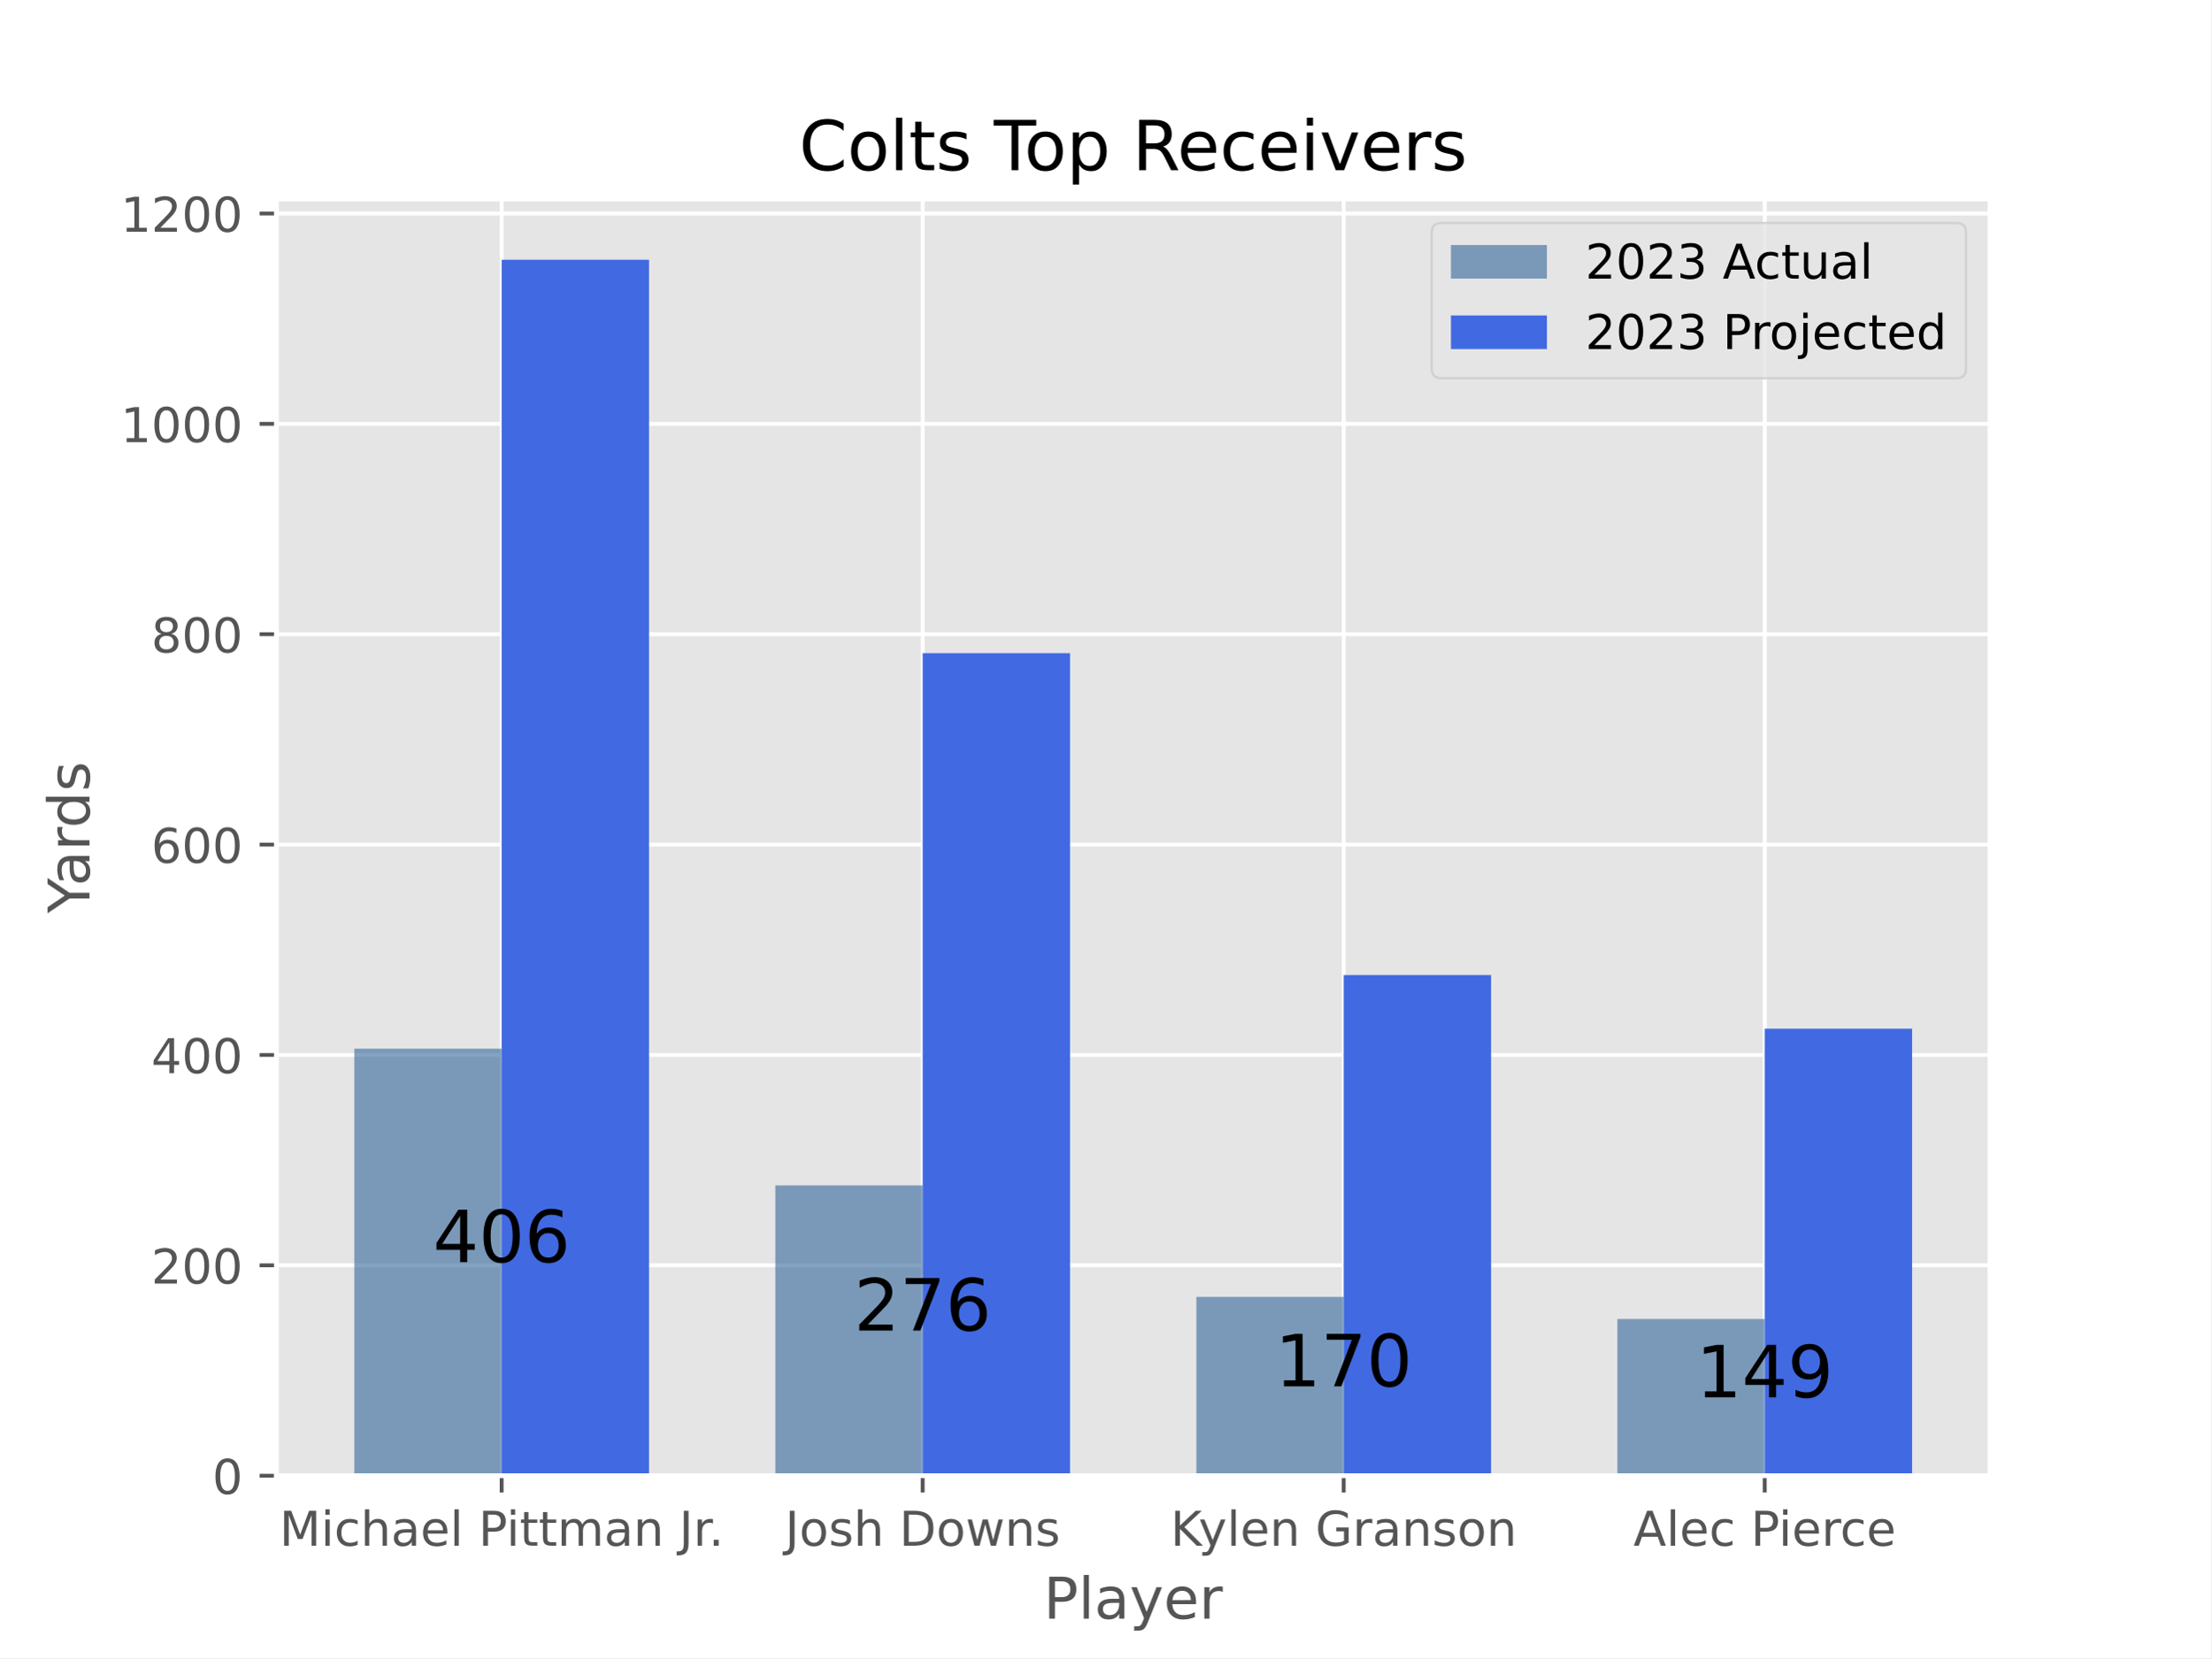
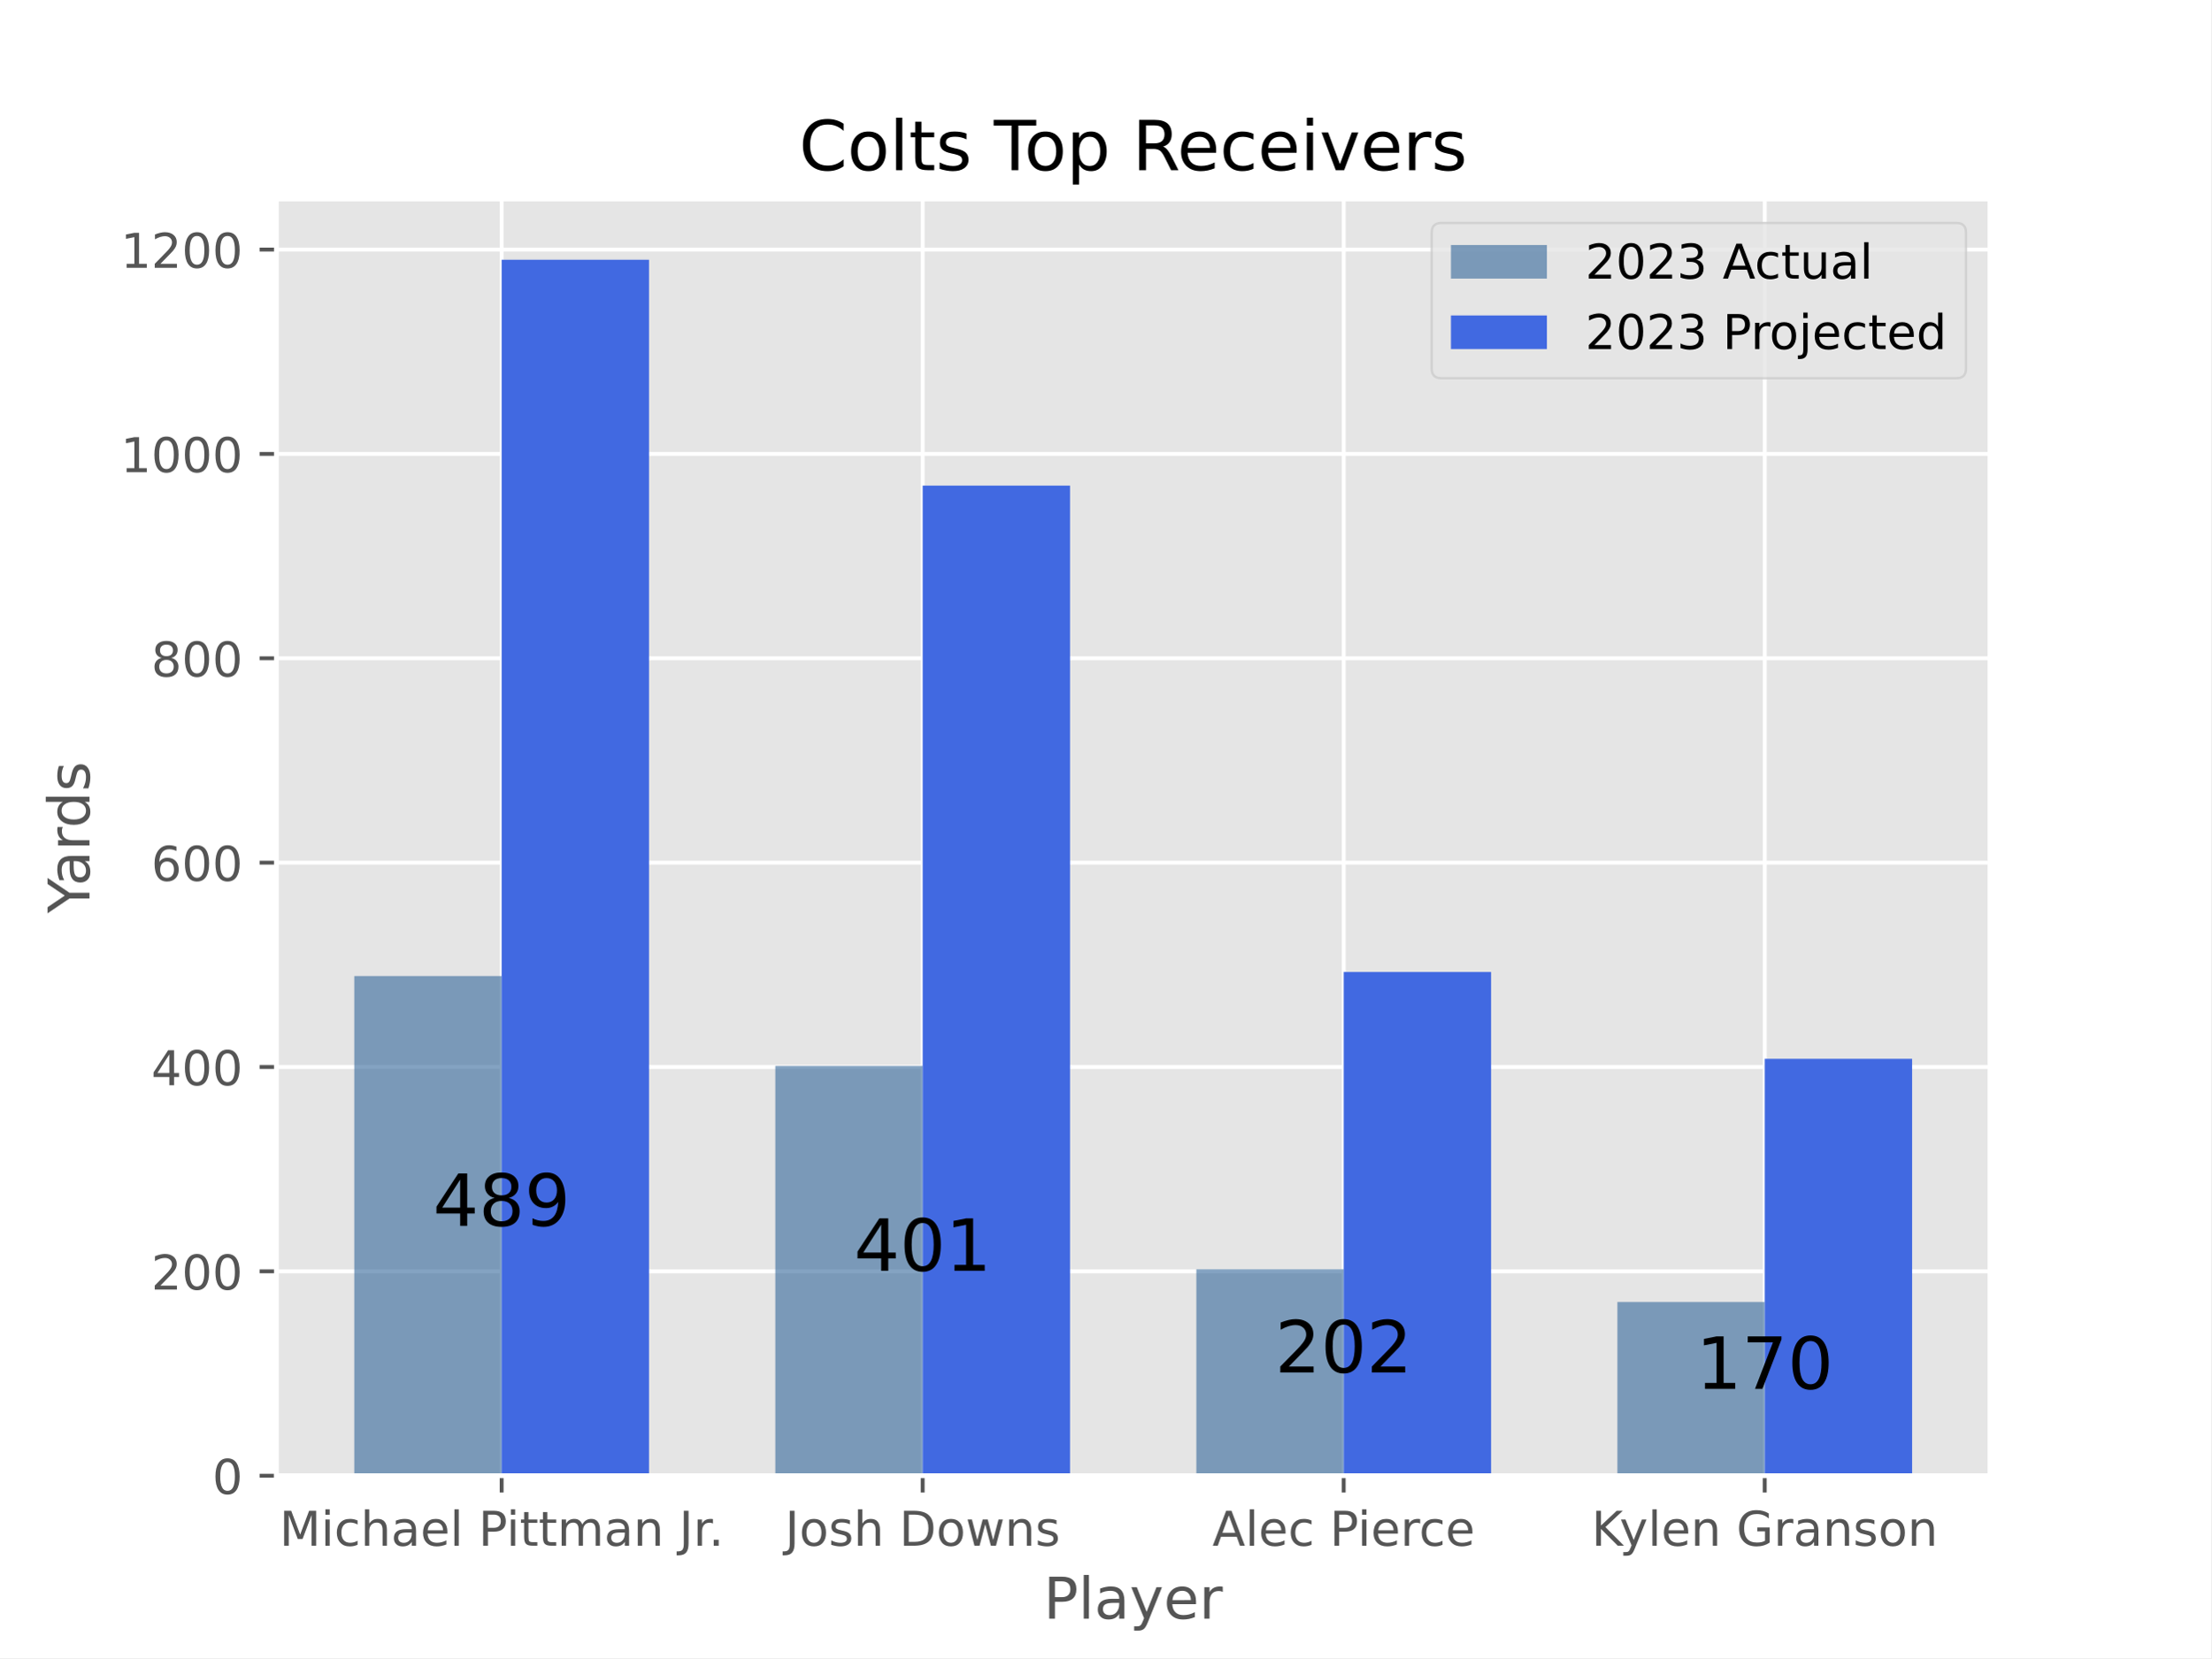
<svg xmlns="http://www.w3.org/2000/svg" xmlns:xlink="http://www.w3.org/1999/xlink" width="460.8pt" height="345.6pt" viewBox="0 0 460.8 345.6" version="1.1">
  <defs>
    <style type="text/css">*{stroke-linejoin: round; stroke-linecap: butt}</style>
  </defs>
  <g id="figure_1">
    <g id="patch_1">
      <path d="M 0 345.6  L 460.8 345.6  L 460.8 0  L 0 0  z " style="fill: #ffffff" />
    </g>
    <g id="axes_1">
      <g id="patch_2">
        <path d="M 57.6 307.584  L 414.72 307.584  L 414.72 41.472  L 57.6 41.472  z " style="fill: #e5e5e5" />
      </g>
      <g id="matplotlib.axis_1">
        <g id="xtick_1">
          <g id="line2d_1">
-             <path d="M 104.543 307.584  L 104.543 41.472  " clip-path="url(#pc64a807846)" style="fill: none; stroke: #ffffff; stroke-width: 0.8; stroke-linecap: square" />
+             <path d="M 104.543 307.584  L 104.543 41.472  " clip-path="url(#p85247a2a4b)" style="fill: none; stroke: #ffffff; stroke-width: 0.8; stroke-linecap: square" />
          </g>
          <g id="line2d_2">
            <defs>
-               <path id="m952b0b6652" d="M 0 0  L 0 3.5  " style="stroke: #555555; stroke-width: 0.8" />
+               <path id="m7e533831d3" d="M 0 0  L 0 3.5  " style="stroke: #555555; stroke-width: 0.8" />
            </defs>
            <g>
-               <use xlink:href="#m952b0b6652" x="104.543" y="307.584" style="fill: #555555; stroke: #555555; stroke-width: 0.8" />
+               <use xlink:href="#m7e533831d3" x="104.543" y="307.584" style="fill: #555555; stroke: #555555; stroke-width: 0.8" />
            </g>
          </g>
          <g id="text_1">
            <g style="fill: #555555" transform="translate(58.23626 322.1824) scale(0.1 -0.1)">
              <defs>
                <path id="DejaVuSans-4d" d="M 628 4666  L 1569 4666  L 2759 1491  L 3956 4666  L 4897 4666  L 4897 0  L 4281 0  L 4281 4097  L 3078 897  L 2444 897  L 1241 4097  L 1241 0  L 628 0  L 628 4666  z " transform="scale(0.015625)" />
                <path id="DejaVuSans-69" d="M 603 3500  L 1178 3500  L 1178 0  L 603 0  L 603 3500  z M 603 4863  L 1178 4863  L 1178 4134  L 603 4134  L 603 4863  z " transform="scale(0.015625)" />
                <path id="DejaVuSans-63" d="M 3122 3366  L 3122 2828  Q 2878 2963 2633 3030  Q 2388 3097 2138 3097  Q 1578 3097 1268 2742  Q 959 2388 959 1747  Q 959 1106 1268 751  Q 1578 397 2138 397  Q 2388 397 2633 464  Q 2878 531 3122 666  L 3122 134  Q 2881 22 2623 -34  Q 2366 -91 2075 -91  Q 1284 -91 818 406  Q 353 903 353 1747  Q 353 2603 823 3093  Q 1294 3584 2113 3584  Q 2378 3584 2631 3529  Q 2884 3475 3122 3366  z " transform="scale(0.015625)" />
                <path id="DejaVuSans-68" d="M 3513 2113  L 3513 0  L 2938 0  L 2938 2094  Q 2938 2591 2744 2837  Q 2550 3084 2163 3084  Q 1697 3084 1428 2787  Q 1159 2491 1159 1978  L 1159 0  L 581 0  L 581 4863  L 1159 4863  L 1159 2956  Q 1366 3272 1645 3428  Q 1925 3584 2291 3584  Q 2894 3584 3203 3211  Q 3513 2838 3513 2113  z " transform="scale(0.015625)" />
                <path id="DejaVuSans-61" d="M 2194 1759  Q 1497 1759 1228 1600  Q 959 1441 959 1056  Q 959 750 1161 570  Q 1363 391 1709 391  Q 2188 391 2477 730  Q 2766 1069 2766 1631  L 2766 1759  L 2194 1759  z M 3341 1997  L 3341 0  L 2766 0  L 2766 531  Q 2569 213 2275 61  Q 1981 -91 1556 -91  Q 1019 -91 701 211  Q 384 513 384 1019  Q 384 1609 779 1909  Q 1175 2209 1959 2209  L 2766 2209  L 2766 2266  Q 2766 2663 2505 2880  Q 2244 3097 1772 3097  Q 1472 3097 1187 3025  Q 903 2953 641 2809  L 641 3341  Q 956 3463 1253 3523  Q 1550 3584 1831 3584  Q 2591 3584 2966 3190  Q 3341 2797 3341 1997  z " transform="scale(0.015625)" />
                <path id="DejaVuSans-65" d="M 3597 1894  L 3597 1613  L 953 1613  Q 991 1019 1311 708  Q 1631 397 2203 397  Q 2534 397 2845 478  Q 3156 559 3463 722  L 3463 178  Q 3153 47 2828 -22  Q 2503 -91 2169 -91  Q 1331 -91 842 396  Q 353 884 353 1716  Q 353 2575 817 3079  Q 1281 3584 2069 3584  Q 2775 3584 3186 3129  Q 3597 2675 3597 1894  z M 3022 2063  Q 3016 2534 2758 2815  Q 2500 3097 2075 3097  Q 1594 3097 1305 2825  Q 1016 2553 972 2059  L 3022 2063  z " transform="scale(0.015625)" />
                <path id="DejaVuSans-6c" d="M 603 4863  L 1178 4863  L 1178 0  L 603 0  L 603 4863  z " transform="scale(0.015625)" />
                <path id="DejaVuSans-20" transform="scale(0.015625)" />
                <path id="DejaVuSans-50" d="M 1259 4147  L 1259 2394  L 2053 2394  Q 2494 2394 2734 2622  Q 2975 2850 2975 3272  Q 2975 3691 2734 3919  Q 2494 4147 2053 4147  L 1259 4147  z M 628 4666  L 2053 4666  Q 2838 4666 3239 4311  Q 3641 3956 3641 3272  Q 3641 2581 3239 2228  Q 2838 1875 2053 1875  L 1259 1875  L 1259 0  L 628 0  L 628 4666  z " transform="scale(0.015625)" />
                <path id="DejaVuSans-74" d="M 1172 4494  L 1172 3500  L 2356 3500  L 2356 3053  L 1172 3053  L 1172 1153  Q 1172 725 1289 603  Q 1406 481 1766 481  L 2356 481  L 2356 0  L 1766 0  Q 1100 0 847 248  Q 594 497 594 1153  L 594 3053  L 172 3053  L 172 3500  L 594 3500  L 594 4494  L 1172 4494  z " transform="scale(0.015625)" />
                <path id="DejaVuSans-6d" d="M 3328 2828  Q 3544 3216 3844 3400  Q 4144 3584 4550 3584  Q 5097 3584 5394 3201  Q 5691 2819 5691 2113  L 5691 0  L 5113 0  L 5113 2094  Q 5113 2597 4934 2840  Q 4756 3084 4391 3084  Q 3944 3084 3684 2787  Q 3425 2491 3425 1978  L 3425 0  L 2847 0  L 2847 2094  Q 2847 2600 2669 2842  Q 2491 3084 2119 3084  Q 1678 3084 1418 2786  Q 1159 2488 1159 1978  L 1159 0  L 581 0  L 581 3500  L 1159 3500  L 1159 2956  Q 1356 3278 1631 3431  Q 1906 3584 2284 3584  Q 2666 3584 2933 3390  Q 3200 3197 3328 2828  z " transform="scale(0.015625)" />
                <path id="DejaVuSans-6e" d="M 3513 2113  L 3513 0  L 2938 0  L 2938 2094  Q 2938 2591 2744 2837  Q 2550 3084 2163 3084  Q 1697 3084 1428 2787  Q 1159 2491 1159 1978  L 1159 0  L 581 0  L 581 3500  L 1159 3500  L 1159 2956  Q 1366 3272 1645 3428  Q 1925 3584 2291 3584  Q 2894 3584 3203 3211  Q 3513 2838 3513 2113  z " transform="scale(0.015625)" />
                <path id="DejaVuSans-4a" d="M 628 4666  L 1259 4666  L 1259 325  Q 1259 -519 939 -900  Q 619 -1281 -91 -1281  L -331 -1281  L -331 -750  L -134 -750  Q 284 -750 456 -515  Q 628 -281 628 325  L 628 4666  z " transform="scale(0.015625)" />
                <path id="DejaVuSans-72" d="M 2631 2963  Q 2534 3019 2420 3045  Q 2306 3072 2169 3072  Q 1681 3072 1420 2755  Q 1159 2438 1159 1844  L 1159 0  L 581 0  L 581 3500  L 1159 3500  L 1159 2956  Q 1341 3275 1631 3429  Q 1922 3584 2338 3584  Q 2397 3584 2469 3576  Q 2541 3569 2628 3553  L 2631 2963  z " transform="scale(0.015625)" />
                <path id="DejaVuSans-2e" d="M 684 794  L 1344 794  L 1344 0  L 684 0  L 684 794  z " transform="scale(0.015625)" />
              </defs>
              <use xlink:href="#DejaVuSans-4d" />
              <use xlink:href="#DejaVuSans-69" x="86.279" />
              <use xlink:href="#DejaVuSans-63" x="114.062" />
              <use xlink:href="#DejaVuSans-68" x="169.043" />
              <use xlink:href="#DejaVuSans-61" x="232.422" />
              <use xlink:href="#DejaVuSans-65" x="293.701" />
              <use xlink:href="#DejaVuSans-6c" x="355.225" />
              <use xlink:href="#DejaVuSans-20" x="383.008" />
              <use xlink:href="#DejaVuSans-50" x="414.795" />
              <use xlink:href="#DejaVuSans-69" x="472.848" />
              <use xlink:href="#DejaVuSans-74" x="500.631" />
              <use xlink:href="#DejaVuSans-74" x="539.84" />
              <use xlink:href="#DejaVuSans-6d" x="579.049" />
              <use xlink:href="#DejaVuSans-61" x="676.461" />
              <use xlink:href="#DejaVuSans-6e" x="737.74" />
              <use xlink:href="#DejaVuSans-20" x="801.119" />
              <use xlink:href="#DejaVuSans-4a" x="832.906" />
              <use xlink:href="#DejaVuSans-72" x="862.398" />
              <use xlink:href="#DejaVuSans-2e" x="894.387" />
            </g>
          </g>
        </g>
        <g id="xtick_2">
          <g id="line2d_3">
-             <path d="M 192.288 307.584  L 192.288 41.472  " clip-path="url(#pc64a807846)" style="fill: none; stroke: #ffffff; stroke-width: 0.8; stroke-linecap: square" />
+             <path d="M 192.288 307.584  L 192.288 41.472  " clip-path="url(#p85247a2a4b)" style="fill: none; stroke: #ffffff; stroke-width: 0.8; stroke-linecap: square" />
          </g>
          <g id="line2d_4">
            <g>
-               <use xlink:href="#m952b0b6652" x="192.288" y="307.584" style="fill: #555555; stroke: #555555; stroke-width: 0.8" />
+               <use xlink:href="#m7e533831d3" x="192.288" y="307.584" style="fill: #555555; stroke: #555555; stroke-width: 0.8" />
            </g>
          </g>
          <g id="text_2">
            <g style="fill: #555555" transform="translate(163.619 322.1824) scale(0.1 -0.1)">
              <defs>
                <path id="DejaVuSans-6f" d="M 1959 3097  Q 1497 3097 1228 2736  Q 959 2375 959 1747  Q 959 1119 1226 758  Q 1494 397 1959 397  Q 2419 397 2687 759  Q 2956 1122 2956 1747  Q 2956 2369 2687 2733  Q 2419 3097 1959 3097  z M 1959 3584  Q 2709 3584 3137 3096  Q 3566 2609 3566 1747  Q 3566 888 3137 398  Q 2709 -91 1959 -91  Q 1206 -91 779 398  Q 353 888 353 1747  Q 353 2609 779 3096  Q 1206 3584 1959 3584  z " transform="scale(0.015625)" />
                <path id="DejaVuSans-73" d="M 2834 3397  L 2834 2853  Q 2591 2978 2328 3040  Q 2066 3103 1784 3103  Q 1356 3103 1142 2972  Q 928 2841 928 2578  Q 928 2378 1081 2264  Q 1234 2150 1697 2047  L 1894 2003  Q 2506 1872 2764 1633  Q 3022 1394 3022 966  Q 3022 478 2636 193  Q 2250 -91 1575 -91  Q 1294 -91 989 -36  Q 684 19 347 128  L 347 722  Q 666 556 975 473  Q 1284 391 1588 391  Q 1994 391 2212 530  Q 2431 669 2431 922  Q 2431 1156 2273 1281  Q 2116 1406 1581 1522  L 1381 1569  Q 847 1681 609 1914  Q 372 2147 372 2553  Q 372 3047 722 3315  Q 1072 3584 1716 3584  Q 2034 3584 2315 3537  Q 2597 3491 2834 3397  z " transform="scale(0.015625)" />
                <path id="DejaVuSans-44" d="M 1259 4147  L 1259 519  L 2022 519  Q 2988 519 3436 956  Q 3884 1394 3884 2338  Q 3884 3275 3436 3711  Q 2988 4147 2022 4147  L 1259 4147  z M 628 4666  L 1925 4666  Q 3281 4666 3915 4102  Q 4550 3538 4550 2338  Q 4550 1131 3912 565  Q 3275 0 1925 0  L 628 0  L 628 4666  z " transform="scale(0.015625)" />
                <path id="DejaVuSans-77" d="M 269 3500  L 844 3500  L 1563 769  L 2278 3500  L 2956 3500  L 3675 769  L 4391 3500  L 4966 3500  L 4050 0  L 3372 0  L 2619 2869  L 1863 0  L 1184 0  L 269 3500  z " transform="scale(0.015625)" />
              </defs>
              <use xlink:href="#DejaVuSans-4a" />
              <use xlink:href="#DejaVuSans-6f" x="29.492" />
              <use xlink:href="#DejaVuSans-73" x="90.674" />
              <use xlink:href="#DejaVuSans-68" x="142.773" />
              <use xlink:href="#DejaVuSans-20" x="206.152" />
              <use xlink:href="#DejaVuSans-44" x="237.939" />
              <use xlink:href="#DejaVuSans-6f" x="314.941" />
              <use xlink:href="#DejaVuSans-77" x="376.123" />
              <use xlink:href="#DejaVuSans-6e" x="457.91" />
              <use xlink:href="#DejaVuSans-73" x="521.289" />
            </g>
          </g>
        </g>
        <g id="xtick_3">
          <g id="line2d_5">
-             <path d="M 280.032 307.584  L 280.032 41.472  " clip-path="url(#pc64a807846)" style="fill: none; stroke: #ffffff; stroke-width: 0.8; stroke-linecap: square" />
+             <path d="M 280.032 307.584  L 280.032 41.472  " clip-path="url(#p85247a2a4b)" style="fill: none; stroke: #ffffff; stroke-width: 0.8; stroke-linecap: square" />
          </g>
          <g id="line2d_6">
            <g>
-               <use xlink:href="#m952b0b6652" x="280.032" y="307.584" style="fill: #555555; stroke: #555555; stroke-width: 0.8" />
+               <use xlink:href="#m7e533831d3" x="280.032" y="307.584" style="fill: #555555; stroke: #555555; stroke-width: 0.8" />
            </g>
          </g>
          <g id="text_3">
-             <g style="fill: #555555" transform="translate(243.9377 322.1824) scale(0.1 -0.1)">
+             <g style="fill: #555555" transform="translate(252.6713 322.1824) scale(0.1 -0.1)">
+               <defs>
+                 <path id="DejaVuSans-41" d="M 2188 4044  L 1331 1722  L 3047 1722  L 2188 4044  z M 1831 4666  L 2547 4666  L 4325 0  L 3669 0  L 3244 1197  L 1141 1197  L 716 0  L 50 0  L 1831 4666  z " transform="scale(0.015625)" />
+               </defs>
+               <use xlink:href="#DejaVuSans-41" />
+               <use xlink:href="#DejaVuSans-6c" x="68.408" />
+               <use xlink:href="#DejaVuSans-65" x="96.191" />
+               <use xlink:href="#DejaVuSans-63" x="157.715" />
+               <use xlink:href="#DejaVuSans-20" x="212.695" />
+               <use xlink:href="#DejaVuSans-50" x="244.482" />
+               <use xlink:href="#DejaVuSans-69" x="302.535" />
+               <use xlink:href="#DejaVuSans-65" x="330.318" />
+               <use xlink:href="#DejaVuSans-72" x="391.842" />
+               <use xlink:href="#DejaVuSans-63" x="430.705" />
+               <use xlink:href="#DejaVuSans-65" x="485.686" />
+             </g>
+           </g>
+         </g>
+         <g id="xtick_4">
+           <g id="line2d_7">
+             <path d="M 367.777 307.584  L 367.777 41.472  " clip-path="url(#p85247a2a4b)" style="fill: none; stroke: #ffffff; stroke-width: 0.8; stroke-linecap: square" />
+           </g>
+           <g id="line2d_8">
+             <g>
+               <use xlink:href="#m7e533831d3" x="367.777" y="307.584" style="fill: #555555; stroke: #555555; stroke-width: 0.8" />
+             </g>
+           </g>
+           <g id="text_4">
+             <g style="fill: #555555" transform="translate(331.6822 322.1824) scale(0.1 -0.1)">
              <defs>
                <path id="DejaVuSans-4b" d="M 628 4666  L 1259 4666  L 1259 2694  L 3353 4666  L 4166 4666  L 1850 2491  L 4331 0  L 3500 0  L 1259 2247  L 1259 0  L 628 0  L 628 4666  z " transform="scale(0.015625)" />
                <path id="DejaVuSans-79" d="M 2059 -325  Q 1816 -950 1584 -1140  Q 1353 -1331 966 -1331  L 506 -1331  L 506 -850  L 844 -850  Q 1081 -850 1212 -737  Q 1344 -625 1503 -206  L 1606 56  L 191 3500  L 800 3500  L 1894 763  L 2988 3500  L 3597 3500  L 2059 -325  z " transform="scale(0.015625)" />
                <path id="DejaVuSans-47" d="M 3809 666  L 3809 1919  L 2778 1919  L 2778 2438  L 4434 2438  L 4434 434  Q 4069 175 3628 42  Q 3188 -91 2688 -91  Q 1594 -91 976 548  Q 359 1188 359 2328  Q 359 3472 976 4111  Q 1594 4750 2688 4750  Q 3144 4750 3555 4637  Q 3966 4525 4313 4306  L 4313 3634  Q 3963 3931 3569 4081  Q 3175 4231 2741 4231  Q 1884 4231 1454 3753  Q 1025 3275 1025 2328  Q 1025 1384 1454 906  Q 1884 428 2741 428  Q 3075 428 3337 486  Q 3600 544 3809 666  z " transform="scale(0.015625)" />
              </defs>
              <use xlink:href="#DejaVuSans-4b" />
              <use xlink:href="#DejaVuSans-79" x="58.326" />
              <use xlink:href="#DejaVuSans-6c" x="117.506" />
              <use xlink:href="#DejaVuSans-65" x="145.289" />
              <use xlink:href="#DejaVuSans-6e" x="206.812" />
              <use xlink:href="#DejaVuSans-20" x="270.191" />
              <use xlink:href="#DejaVuSans-47" x="301.979" />
              <use xlink:href="#DejaVuSans-72" x="379.469" />
              <use xlink:href="#DejaVuSans-61" x="420.582" />
              <use xlink:href="#DejaVuSans-6e" x="481.861" />
              <use xlink:href="#DejaVuSans-73" x="545.24" />
              <use xlink:href="#DejaVuSans-6f" x="597.34" />
              <use xlink:href="#DejaVuSans-6e" x="658.521" />
            </g>
          </g>
        </g>
-         <g id="xtick_4">
-           <g id="line2d_7">
-             <path d="M 367.777 307.584  L 367.777 41.472  " clip-path="url(#pc64a807846)" style="fill: none; stroke: #ffffff; stroke-width: 0.8; stroke-linecap: square" />
-           </g>
-           <g id="line2d_8">
-             <g>
-               <use xlink:href="#m952b0b6652" x="367.777" y="307.584" style="fill: #555555; stroke: #555555; stroke-width: 0.8" />
-             </g>
-           </g>
-           <g id="text_4">
-             <g style="fill: #555555" transform="translate(340.4158 322.1824) scale(0.1 -0.1)">
-               <defs>
-                 <path id="DejaVuSans-41" d="M 2188 4044  L 1331 1722  L 3047 1722  L 2188 4044  z M 1831 4666  L 2547 4666  L 4325 0  L 3669 0  L 3244 1197  L 1141 1197  L 716 0  L 50 0  L 1831 4666  z " transform="scale(0.015625)" />
-               </defs>
-               <use xlink:href="#DejaVuSans-41" />
-               <use xlink:href="#DejaVuSans-6c" x="68.408" />
-               <use xlink:href="#DejaVuSans-65" x="96.191" />
-               <use xlink:href="#DejaVuSans-63" x="157.715" />
-               <use xlink:href="#DejaVuSans-20" x="212.695" />
-               <use xlink:href="#DejaVuSans-50" x="244.482" />
-               <use xlink:href="#DejaVuSans-69" x="302.535" />
-               <use xlink:href="#DejaVuSans-65" x="330.318" />
-               <use xlink:href="#DejaVuSans-72" x="391.842" />
-               <use xlink:href="#DejaVuSans-63" x="430.705" />
-               <use xlink:href="#DejaVuSans-65" x="485.686" />
-             </g>
-           </g>
-         </g>
        <g id="text_5">
          <g style="fill: #555555" transform="translate(217.4888 337.3802) scale(0.12 -0.12)">
            <use xlink:href="#DejaVuSans-50" />
            <use xlink:href="#DejaVuSans-6c" x="60.303" />
            <use xlink:href="#DejaVuSans-61" x="88.086" />
            <use xlink:href="#DejaVuSans-79" x="149.365" />
            <use xlink:href="#DejaVuSans-65" x="208.545" />
            <use xlink:href="#DejaVuSans-72" x="270.068" />
          </g>
        </g>
      </g>
      <g id="matplotlib.axis_2">
        <g id="ytick_1">
          <g id="line2d_9">
-             <path d="M 57.6 307.584  L 414.72 307.584  " clip-path="url(#pc64a807846)" style="fill: none; stroke: #ffffff; stroke-width: 0.8; stroke-linecap: square" />
+             <path d="M 57.6 307.584  L 414.72 307.584  " clip-path="url(#p85247a2a4b)" style="fill: none; stroke: #ffffff; stroke-width: 0.8; stroke-linecap: square" />
          </g>
          <g id="line2d_10">
            <defs>
-               <path id="m9856ee5333" d="M 0 0  L -3.5 0  " style="stroke: #555555; stroke-width: 0.8" />
+               <path id="m60232c4146" d="M 0 0  L -3.5 0  " style="stroke: #555555; stroke-width: 0.8" />
            </defs>
            <g>
-               <use xlink:href="#m9856ee5333" x="57.6" y="307.584" style="fill: #555555; stroke: #555555; stroke-width: 0.8" />
+               <use xlink:href="#m60232c4146" x="57.6" y="307.584" style="fill: #555555; stroke: #555555; stroke-width: 0.8" />
            </g>
          </g>
          <g id="text_6">
            <g style="fill: #555555" transform="translate(44.2375 311.3832) scale(0.1 -0.1)">
              <defs>
                <path id="DejaVuSans-30" d="M 2034 4250  Q 1547 4250 1301 3770  Q 1056 3291 1056 2328  Q 1056 1369 1301 889  Q 1547 409 2034 409  Q 2525 409 2770 889  Q 3016 1369 3016 2328  Q 3016 3291 2770 3770  Q 2525 4250 2034 4250  z M 2034 4750  Q 2819 4750 3233 4129  Q 3647 3509 3647 2328  Q 3647 1150 3233 529  Q 2819 -91 2034 -91  Q 1250 -91 836 529  Q 422 1150 422 2328  Q 422 3509 836 4129  Q 1250 4750 2034 4750  z " transform="scale(0.015625)" />
              </defs>
              <use xlink:href="#DejaVuSans-30" />
            </g>
          </g>
        </g>
        <g id="ytick_2">
          <g id="line2d_11">
-             <path d="M 57.6 263.736  L 414.72 263.736  " clip-path="url(#pc64a807846)" style="fill: none; stroke: #ffffff; stroke-width: 0.8; stroke-linecap: square" />
+             <path d="M 57.6 264.989  L 414.72 264.989  " clip-path="url(#p85247a2a4b)" style="fill: none; stroke: #ffffff; stroke-width: 0.8; stroke-linecap: square" />
          </g>
          <g id="line2d_12">
            <g>
-               <use xlink:href="#m9856ee5333" x="57.6" y="263.736" style="fill: #555555; stroke: #555555; stroke-width: 0.8" />
+               <use xlink:href="#m60232c4146" x="57.6" y="264.989" style="fill: #555555; stroke: #555555; stroke-width: 0.8" />
            </g>
          </g>
          <g id="text_7">
-             <g style="fill: #555555" transform="translate(31.5125 267.5355) scale(0.1 -0.1)">
+             <g style="fill: #555555" transform="translate(31.5125 268.7883) scale(0.1 -0.1)">
              <defs>
                <path id="DejaVuSans-32" d="M 1228 531  L 3431 531  L 3431 0  L 469 0  L 469 531  Q 828 903 1448 1529  Q 2069 2156 2228 2338  Q 2531 2678 2651 2914  Q 2772 3150 2772 3378  Q 2772 3750 2511 3984  Q 2250 4219 1831 4219  Q 1534 4219 1204 4116  Q 875 4013 500 3803  L 500 4441  Q 881 4594 1212 4672  Q 1544 4750 1819 4750  Q 2544 4750 2975 4387  Q 3406 4025 3406 3419  Q 3406 3131 3298 2873  Q 3191 2616 2906 2266  Q 2828 2175 2409 1742  Q 1991 1309 1228 531  z " transform="scale(0.015625)" />
              </defs>
              <use xlink:href="#DejaVuSans-32" />
              <use xlink:href="#DejaVuSans-30" x="63.623" />
              <use xlink:href="#DejaVuSans-30" x="127.246" />
            </g>
          </g>
        </g>
        <g id="ytick_3">
          <g id="line2d_13">
-             <path d="M 57.6 219.888  L 414.72 219.888  " clip-path="url(#pc64a807846)" style="fill: none; stroke: #ffffff; stroke-width: 0.8; stroke-linecap: square" />
+             <path d="M 57.6 222.394  L 414.72 222.394  " clip-path="url(#p85247a2a4b)" style="fill: none; stroke: #ffffff; stroke-width: 0.8; stroke-linecap: square" />
          </g>
          <g id="line2d_14">
            <g>
-               <use xlink:href="#m9856ee5333" x="57.6" y="219.888" style="fill: #555555; stroke: #555555; stroke-width: 0.8" />
+               <use xlink:href="#m60232c4146" x="57.6" y="222.394" style="fill: #555555; stroke: #555555; stroke-width: 0.8" />
            </g>
          </g>
          <g id="text_8">
-             <g style="fill: #555555" transform="translate(31.5125 223.6877) scale(0.1 -0.1)">
+             <g style="fill: #555555" transform="translate(31.5125 226.1933) scale(0.1 -0.1)">
              <defs>
                <path id="DejaVuSans-34" d="M 2419 4116  L 825 1625  L 2419 1625  L 2419 4116  z M 2253 4666  L 3047 4666  L 3047 1625  L 3713 1625  L 3713 1100  L 3047 1100  L 3047 0  L 2419 0  L 2419 1100  L 313 1100  L 313 1709  L 2253 4666  z " transform="scale(0.015625)" />
              </defs>
              <use xlink:href="#DejaVuSans-34" />
              <use xlink:href="#DejaVuSans-30" x="63.623" />
              <use xlink:href="#DejaVuSans-30" x="127.246" />
            </g>
          </g>
        </g>
        <g id="ytick_4">
          <g id="line2d_15">
-             <path d="M 57.6 176.041  L 414.72 176.041  " clip-path="url(#pc64a807846)" style="fill: none; stroke: #ffffff; stroke-width: 0.8; stroke-linecap: square" />
+             <path d="M 57.6 179.799  L 414.72 179.799  " clip-path="url(#p85247a2a4b)" style="fill: none; stroke: #ffffff; stroke-width: 0.8; stroke-linecap: square" />
          </g>
          <g id="line2d_16">
            <g>
-               <use xlink:href="#m9856ee5333" x="57.6" y="176.041" style="fill: #555555; stroke: #555555; stroke-width: 0.8" />
+               <use xlink:href="#m60232c4146" x="57.6" y="179.799" style="fill: #555555; stroke: #555555; stroke-width: 0.8" />
            </g>
          </g>
          <g id="text_9">
-             <g style="fill: #555555" transform="translate(31.5125 179.84) scale(0.1 -0.1)">
+             <g style="fill: #555555" transform="translate(31.5125 183.5983) scale(0.1 -0.1)">
              <defs>
                <path id="DejaVuSans-36" d="M 2113 2584  Q 1688 2584 1439 2293  Q 1191 2003 1191 1497  Q 1191 994 1439 701  Q 1688 409 2113 409  Q 2538 409 2786 701  Q 3034 994 3034 1497  Q 3034 2003 2786 2293  Q 2538 2584 2113 2584  z M 3366 4563  L 3366 3988  Q 3128 4100 2886 4159  Q 2644 4219 2406 4219  Q 1781 4219 1451 3797  Q 1122 3375 1075 2522  Q 1259 2794 1537 2939  Q 1816 3084 2150 3084  Q 2853 3084 3261 2657  Q 3669 2231 3669 1497  Q 3669 778 3244 343  Q 2819 -91 2113 -91  Q 1303 -91 875 529  Q 447 1150 447 2328  Q 447 3434 972 4092  Q 1497 4750 2381 4750  Q 2619 4750 2861 4703  Q 3103 4656 3366 4563  z " transform="scale(0.015625)" />
              </defs>
              <use xlink:href="#DejaVuSans-36" />
              <use xlink:href="#DejaVuSans-30" x="63.623" />
              <use xlink:href="#DejaVuSans-30" x="127.246" />
            </g>
          </g>
        </g>
        <g id="ytick_5">
          <g id="line2d_17">
-             <path d="M 57.6 132.193  L 414.72 132.193  " clip-path="url(#pc64a807846)" style="fill: none; stroke: #ffffff; stroke-width: 0.8; stroke-linecap: square" />
+             <path d="M 57.6 137.204  L 414.72 137.204  " clip-path="url(#p85247a2a4b)" style="fill: none; stroke: #ffffff; stroke-width: 0.8; stroke-linecap: square" />
          </g>
          <g id="line2d_18">
            <g>
-               <use xlink:href="#m9856ee5333" x="57.6" y="132.193" style="fill: #555555; stroke: #555555; stroke-width: 0.8" />
+               <use xlink:href="#m60232c4146" x="57.6" y="137.204" style="fill: #555555; stroke: #555555; stroke-width: 0.8" />
            </g>
          </g>
          <g id="text_10">
-             <g style="fill: #555555" transform="translate(31.5125 135.9922) scale(0.1 -0.1)">
+             <g style="fill: #555555" transform="translate(31.5125 141.0034) scale(0.1 -0.1)">
              <defs>
                <path id="DejaVuSans-38" d="M 2034 2216  Q 1584 2216 1326 1975  Q 1069 1734 1069 1313  Q 1069 891 1326 650  Q 1584 409 2034 409  Q 2484 409 2743 651  Q 3003 894 3003 1313  Q 3003 1734 2745 1975  Q 2488 2216 2034 2216  z M 1403 2484  Q 997 2584 770 2862  Q 544 3141 544 3541  Q 544 4100 942 4425  Q 1341 4750 2034 4750  Q 2731 4750 3128 4425  Q 3525 4100 3525 3541  Q 3525 3141 3298 2862  Q 3072 2584 2669 2484  Q 3125 2378 3379 2068  Q 3634 1759 3634 1313  Q 3634 634 3220 271  Q 2806 -91 2034 -91  Q 1263 -91 848 271  Q 434 634 434 1313  Q 434 1759 690 2068  Q 947 2378 1403 2484  z M 1172 3481  Q 1172 3119 1398 2916  Q 1625 2713 2034 2713  Q 2441 2713 2670 2916  Q 2900 3119 2900 3481  Q 2900 3844 2670 4047  Q 2441 4250 2034 4250  Q 1625 4250 1398 4047  Q 1172 3844 1172 3481  z " transform="scale(0.015625)" />
              </defs>
              <use xlink:href="#DejaVuSans-38" />
              <use xlink:href="#DejaVuSans-30" x="63.623" />
              <use xlink:href="#DejaVuSans-30" x="127.246" />
            </g>
          </g>
        </g>
        <g id="ytick_6">
          <g id="line2d_19">
-             <path d="M 57.6 88.345  L 414.72 88.345  " clip-path="url(#pc64a807846)" style="fill: none; stroke: #ffffff; stroke-width: 0.8; stroke-linecap: square" />
+             <path d="M 57.6 94.609  L 414.72 94.609  " clip-path="url(#p85247a2a4b)" style="fill: none; stroke: #ffffff; stroke-width: 0.8; stroke-linecap: square" />
          </g>
          <g id="line2d_20">
            <g>
-               <use xlink:href="#m9856ee5333" x="57.6" y="88.345" style="fill: #555555; stroke: #555555; stroke-width: 0.8" />
+               <use xlink:href="#m60232c4146" x="57.6" y="94.609" style="fill: #555555; stroke: #555555; stroke-width: 0.8" />
            </g>
          </g>
          <g id="text_11">
-             <g style="fill: #555555" transform="translate(25.15 92.14446) scale(0.1 -0.1)">
+             <g style="fill: #555555" transform="translate(25.15 98.40843) scale(0.1 -0.1)">
              <defs>
                <path id="DejaVuSans-31" d="M 794 531  L 1825 531  L 1825 4091  L 703 3866  L 703 4441  L 1819 4666  L 2450 4666  L 2450 531  L 3481 531  L 3481 0  L 794 0  L 794 531  z " transform="scale(0.015625)" />
              </defs>
              <use xlink:href="#DejaVuSans-31" />
              <use xlink:href="#DejaVuSans-30" x="63.623" />
              <use xlink:href="#DejaVuSans-30" x="127.246" />
              <use xlink:href="#DejaVuSans-30" x="190.869" />
            </g>
          </g>
        </g>
        <g id="ytick_7">
          <g id="line2d_21">
-             <path d="M 57.6 44.497  L 414.72 44.497  " clip-path="url(#pc64a807846)" style="fill: none; stroke: #ffffff; stroke-width: 0.8; stroke-linecap: square" />
+             <path d="M 57.6 52.014  L 414.72 52.014  " clip-path="url(#p85247a2a4b)" style="fill: none; stroke: #ffffff; stroke-width: 0.8; stroke-linecap: square" />
          </g>
          <g id="line2d_22">
            <g>
-               <use xlink:href="#m9856ee5333" x="57.6" y="44.497" style="fill: #555555; stroke: #555555; stroke-width: 0.8" />
+               <use xlink:href="#m60232c4146" x="57.6" y="52.014" style="fill: #555555; stroke: #555555; stroke-width: 0.8" />
            </g>
          </g>
          <g id="text_12">
-             <g style="fill: #555555" transform="translate(25.15 48.29671) scale(0.1 -0.1)">
+             <g style="fill: #555555" transform="translate(25.15 55.81347) scale(0.1 -0.1)">
              <use xlink:href="#DejaVuSans-31" />
              <use xlink:href="#DejaVuSans-32" x="63.623" />
              <use xlink:href="#DejaVuSans-30" x="127.246" />
              <use xlink:href="#DejaVuSans-30" x="190.869" />
            </g>
          </g>
        </g>
        <g id="text_13">
          <g style="fill: #555555" transform="translate(18.65438 190.3408) rotate(-90) scale(0.12 -0.12)">
            <defs>
              <path id="DejaVuSans-59" d="M -13 4666  L 666 4666  L 1959 2747  L 3244 4666  L 3922 4666  L 2272 2222  L 2272 0  L 1638 0  L 1638 2222  L -13 4666  z " transform="scale(0.015625)" />
              <path id="DejaVuSans-64" d="M 2906 2969  L 2906 4863  L 3481 4863  L 3481 0  L 2906 0  L 2906 525  Q 2725 213 2448 61  Q 2172 -91 1784 -91  Q 1150 -91 751 415  Q 353 922 353 1747  Q 353 2572 751 3078  Q 1150 3584 1784 3584  Q 2172 3584 2448 3432  Q 2725 3281 2906 2969  z M 947 1747  Q 947 1113 1208 752  Q 1469 391 1925 391  Q 2381 391 2643 752  Q 2906 1113 2906 1747  Q 2906 2381 2643 2742  Q 2381 3103 1925 3103  Q 1469 3103 1208 2742  Q 947 2381 947 1747  z " transform="scale(0.015625)" />
            </defs>
            <use xlink:href="#DejaVuSans-59" />
            <use xlink:href="#DejaVuSans-61" x="47.334" />
            <use xlink:href="#DejaVuSans-72" x="108.613" />
            <use xlink:href="#DejaVuSans-64" x="147.977" />
            <use xlink:href="#DejaVuSans-73" x="211.453" />
          </g>
        </g>
      </g>
      <g id="patch_3">
-         <path d="M 73.833 307.584  L 104.543 307.584  L 104.543 218.573  L 73.833 218.573  z " clip-path="url(#pc64a807846)" style="fill: #336699; fill-opacity: 0.6" />
+         <path d="M 73.833 307.584  L 104.543 307.584  L 104.543 203.439  L 73.833 203.439  z " clip-path="url(#p85247a2a4b)" style="fill: #336699; fill-opacity: 0.6" />
      </g>
      <g id="patch_4">
-         <path d="M 161.577 307.584  L 192.288 307.584  L 192.288 247.074  L 161.577 247.074  z " clip-path="url(#pc64a807846)" style="fill: #336699; fill-opacity: 0.6" />
+         <path d="M 161.577 307.584  L 192.288 307.584  L 192.288 222.181  L 161.577 222.181  z " clip-path="url(#p85247a2a4b)" style="fill: #336699; fill-opacity: 0.6" />
      </g>
      <g id="patch_5">
-         <path d="M 249.322 307.584  L 280.032 307.584  L 280.032 270.313  L 249.322 270.313  z " clip-path="url(#pc64a807846)" style="fill: #336699; fill-opacity: 0.6" />
+         <path d="M 249.322 307.584  L 280.032 307.584  L 280.032 264.563  L 249.322 264.563  z " clip-path="url(#p85247a2a4b)" style="fill: #336699; fill-opacity: 0.6" />
      </g>
      <g id="patch_6">
-         <path d="M 337.066 307.584  L 367.777 307.584  L 367.777 274.917  L 337.066 274.917  z " clip-path="url(#pc64a807846)" style="fill: #336699; fill-opacity: 0.6" />
+         <path d="M 337.066 307.584  L 367.777 307.584  L 367.777 271.378  L 337.066 271.378  z " clip-path="url(#p85247a2a4b)" style="fill: #336699; fill-opacity: 0.6" />
      </g>
      <g id="patch_7">
-         <path d="M 104.543 307.584  L 135.254 307.584  L 135.254 54.144  L 104.543 54.144  z " clip-path="url(#pc64a807846)" style="fill: #4169e1" />
+         <path d="M 104.543 307.584  L 135.254 307.584  L 135.254 54.144  L 104.543 54.144  z " clip-path="url(#p85247a2a4b)" style="fill: #4169e1" />
      </g>
      <g id="patch_8">
-         <path d="M 192.288 307.584  L 222.998 307.584  L 222.998 136.139  L 192.288 136.139  z " clip-path="url(#pc64a807846)" style="fill: #4169e1" />
+         <path d="M 192.288 307.584  L 222.998 307.584  L 222.998 101.211  L 192.288 101.211  z " clip-path="url(#p85247a2a4b)" style="fill: #4169e1" />
      </g>
      <g id="patch_9">
-         <path d="M 280.032 307.584  L 310.743 307.584  L 310.743 203.226  L 280.032 203.226  z " clip-path="url(#pc64a807846)" style="fill: #4169e1" />
+         <path d="M 280.032 307.584  L 310.743 307.584  L 310.743 202.587  L 280.032 202.587  z " clip-path="url(#p85247a2a4b)" style="fill: #4169e1" />
      </g>
      <g id="patch_10">
-         <path d="M 367.777 307.584  L 398.487 307.584  L 398.487 214.408  L 367.777 214.408  z " clip-path="url(#pc64a807846)" style="fill: #4169e1" />
+         <path d="M 367.777 307.584  L 398.487 307.584  L 398.487 220.69  L 367.777 220.69  z " clip-path="url(#p85247a2a4b)" style="fill: #4169e1" />
      </g>
      <g id="patch_11">
        <path d="M 57.6 307.584  L 57.6 41.472  " style="fill: none; stroke: #ffffff; stroke-linejoin: miter; stroke-linecap: square" />
      </g>
      <g id="patch_12">
        <path d="M 414.72 307.584  L 414.72 41.472  " style="fill: none; stroke: #ffffff; stroke-linejoin: miter; stroke-linecap: square" />
      </g>
      <g id="patch_13">
        <path d="M 57.6 307.584  L 414.72 307.584  " style="fill: none; stroke: #ffffff; stroke-linejoin: miter; stroke-linecap: square" />
      </g>
      <g id="patch_14">
        <path d="M 57.6 41.472  L 414.72 41.472  " style="fill: none; stroke: #ffffff; stroke-linejoin: miter; stroke-linecap: square" />
      </g>
      <g id="text_14">
-         <g transform="translate(90.22767 263.0785) scale(0.15 -0.15)">
+         <g transform="translate(90.22767 255.5117) scale(0.15 -0.15)">
+           <defs>
+             <path id="DejaVuSans-39" d="M 703 97  L 703 672  Q 941 559 1184 500  Q 1428 441 1663 441  Q 2288 441 2617 861  Q 2947 1281 2994 2138  Q 2813 1869 2534 1725  Q 2256 1581 1919 1581  Q 1219 1581 811 2004  Q 403 2428 403 3163  Q 403 3881 828 4315  Q 1253 4750 1959 4750  Q 2769 4750 3195 4129  Q 3622 3509 3622 2328  Q 3622 1225 3098 567  Q 2575 -91 1691 -91  Q 1453 -91 1209 -44  Q 966 3 703 97  z M 1959 2075  Q 2384 2075 2632 2365  Q 2881 2656 2881 3163  Q 2881 3666 2632 3958  Q 2384 4250 1959 4250  Q 1534 4250 1286 3958  Q 1038 3666 1038 3163  Q 1038 2656 1286 2365  Q 1534 2075 1959 2075  z " transform="scale(0.015625)" />
+           </defs>
+           <use xlink:href="#DejaVuSans-34" />
+           <use xlink:href="#DejaVuSans-38" x="63.623" />
+           <use xlink:href="#DejaVuSans-39" x="127.246" />
+         </g>
+       </g>
+       <g id="text_15">
+         <g transform="translate(177.9721 264.8826) scale(0.15 -0.15)">
          <use xlink:href="#DejaVuSans-34" />
          <use xlink:href="#DejaVuSans-30" x="63.623" />
-           <use xlink:href="#DejaVuSans-36" x="127.246" />
-         </g>
-       </g>
-       <g id="text_15">
-         <g transform="translate(177.9721 277.3291) scale(0.15 -0.15)">
+           <use xlink:href="#DejaVuSans-31" x="127.246" />
+         </g>
+       </g>
+       <g id="text_16">
+         <g transform="translate(265.7166 286.0735) scale(0.15 -0.15)">
+           <use xlink:href="#DejaVuSans-32" />
+           <use xlink:href="#DejaVuSans-30" x="63.623" />
+           <use xlink:href="#DejaVuSans-32" x="127.246" />
+         </g>
+       </g>
+       <g id="text_17">
+         <g transform="translate(353.4611 289.4811) scale(0.15 -0.15)">
          <defs>
            <path id="DejaVuSans-37" d="M 525 4666  L 3525 4666  L 3525 4397  L 1831 0  L 1172 0  L 2766 4134  L 525 4134  L 525 4666  z " transform="scale(0.015625)" />
          </defs>
-           <use xlink:href="#DejaVuSans-32" />
-           <use xlink:href="#DejaVuSans-37" x="63.623" />
-           <use xlink:href="#DejaVuSans-36" x="127.246" />
-         </g>
-       </g>
-       <g id="text_16">
-         <g transform="translate(265.7166 288.9487) scale(0.15 -0.15)">
          <use xlink:href="#DejaVuSans-31" />
          <use xlink:href="#DejaVuSans-37" x="63.623" />
          <use xlink:href="#DejaVuSans-30" x="127.246" />
-         </g>
-       </g>
-       <g id="text_17">
-         <g transform="translate(353.4611 291.2507) scale(0.15 -0.15)">
-           <defs>
-             <path id="DejaVuSans-39" d="M 703 97  L 703 672  Q 941 559 1184 500  Q 1428 441 1663 441  Q 2288 441 2617 861  Q 2947 1281 2994 2138  Q 2813 1869 2534 1725  Q 2256 1581 1919 1581  Q 1219 1581 811 2004  Q 403 2428 403 3163  Q 403 3881 828 4315  Q 1253 4750 1959 4750  Q 2769 4750 3195 4129  Q 3622 3509 3622 2328  Q 3622 1225 3098 567  Q 2575 -91 1691 -91  Q 1453 -91 1209 -44  Q 966 3 703 97  z M 1959 2075  Q 2384 2075 2632 2365  Q 2881 2656 2881 3163  Q 2881 3666 2632 3958  Q 2384 4250 1959 4250  Q 1534 4250 1286 3958  Q 1038 3666 1038 3163  Q 1038 2656 1286 2365  Q 1534 2075 1959 2075  z " transform="scale(0.015625)" />
-           </defs>
-           <use xlink:href="#DejaVuSans-31" />
-           <use xlink:href="#DejaVuSans-34" x="63.623" />
-           <use xlink:href="#DejaVuSans-39" x="127.246" />
        </g>
      </g>
      <g id="text_18">
        <g transform="translate(166.5259 35.472) scale(0.144 -0.144)">
          <defs>
            <path id="DejaVuSans-43" d="M 4122 4306  L 4122 3641  Q 3803 3938 3442 4084  Q 3081 4231 2675 4231  Q 1875 4231 1450 3742  Q 1025 3253 1025 2328  Q 1025 1406 1450 917  Q 1875 428 2675 428  Q 3081 428 3442 575  Q 3803 722 4122 1019  L 4122 359  Q 3791 134 3420 21  Q 3050 -91 2638 -91  Q 1578 -91 968 557  Q 359 1206 359 2328  Q 359 3453 968 4101  Q 1578 4750 2638 4750  Q 3056 4750 3426 4639  Q 3797 4528 4122 4306  z " transform="scale(0.015625)" />
            <path id="DejaVuSans-54" d="M -19 4666  L 3928 4666  L 3928 4134  L 2272 4134  L 2272 0  L 1638 0  L 1638 4134  L -19 4134  L -19 4666  z " transform="scale(0.015625)" />
            <path id="DejaVuSans-70" d="M 1159 525  L 1159 -1331  L 581 -1331  L 581 3500  L 1159 3500  L 1159 2969  Q 1341 3281 1617 3432  Q 1894 3584 2278 3584  Q 2916 3584 3314 3078  Q 3713 2572 3713 1747  Q 3713 922 3314 415  Q 2916 -91 2278 -91  Q 1894 -91 1617 61  Q 1341 213 1159 525  z M 3116 1747  Q 3116 2381 2855 2742  Q 2594 3103 2138 3103  Q 1681 3103 1420 2742  Q 1159 2381 1159 1747  Q 1159 1113 1420 752  Q 1681 391 2138 391  Q 2594 391 2855 752  Q 3116 1113 3116 1747  z " transform="scale(0.015625)" />
            <path id="DejaVuSans-52" d="M 2841 2188  Q 3044 2119 3236 1894  Q 3428 1669 3622 1275  L 4263 0  L 3584 0  L 2988 1197  Q 2756 1666 2539 1819  Q 2322 1972 1947 1972  L 1259 1972  L 1259 0  L 628 0  L 628 4666  L 2053 4666  Q 2853 4666 3247 4331  Q 3641 3997 3641 3322  Q 3641 2881 3436 2590  Q 3231 2300 2841 2188  z M 1259 4147  L 1259 2491  L 2053 2491  Q 2509 2491 2742 2702  Q 2975 2913 2975 3322  Q 2975 3731 2742 3939  Q 2509 4147 2053 4147  L 1259 4147  z " transform="scale(0.015625)" />
            <path id="DejaVuSans-76" d="M 191 3500  L 800 3500  L 1894 563  L 2988 3500  L 3597 3500  L 2284 0  L 1503 0  L 191 3500  z " transform="scale(0.015625)" />
          </defs>
          <use xlink:href="#DejaVuSans-43" />
          <use xlink:href="#DejaVuSans-6f" x="69.824" />
          <use xlink:href="#DejaVuSans-6c" x="131.006" />
          <use xlink:href="#DejaVuSans-74" x="158.789" />
          <use xlink:href="#DejaVuSans-73" x="197.998" />
          <use xlink:href="#DejaVuSans-20" x="250.098" />
          <use xlink:href="#DejaVuSans-54" x="281.885" />
          <use xlink:href="#DejaVuSans-6f" x="325.969" />
          <use xlink:href="#DejaVuSans-70" x="387.15" />
          <use xlink:href="#DejaVuSans-20" x="450.627" />
          <use xlink:href="#DejaVuSans-52" x="482.414" />
          <use xlink:href="#DejaVuSans-65" x="547.396" />
          <use xlink:href="#DejaVuSans-63" x="608.92" />
          <use xlink:href="#DejaVuSans-65" x="663.9" />
          <use xlink:href="#DejaVuSans-69" x="725.424" />
          <use xlink:href="#DejaVuSans-76" x="753.207" />
          <use xlink:href="#DejaVuSans-65" x="812.387" />
          <use xlink:href="#DejaVuSans-72" x="873.91" />
          <use xlink:href="#DejaVuSans-73" x="915.023" />
        </g>
      </g>
      <g id="legend_1">
        <g id="patch_15">
          <path d="M 300.381 78.828  L 407.72 78.828  Q 409.72 78.828 409.72 76.828  L 409.72 48.472  Q 409.72 46.472 407.72 46.472  L 300.381 46.472  Q 298.381 46.472 298.381 48.472  L 298.381 76.828  Q 298.381 78.828 300.381 78.828  z " style="fill: #e5e5e5; opacity: 0.8; stroke: #cccccc; stroke-width: 0.5; stroke-linejoin: miter" />
        </g>
        <g id="patch_16">
          <path d="M 302.381 58.07  L 322.381 58.07  L 322.381 51.07  L 302.381 51.07  z " style="fill: #336699; fill-opacity: 0.6" />
        </g>
        <g id="text_19">
          <g transform="translate(330.3809 58.07044) scale(0.1 -0.1)">
            <defs>
              <path id="DejaVuSans-33" d="M 2597 2516  Q 3050 2419 3304 2112  Q 3559 1806 3559 1356  Q 3559 666 3084 287  Q 2609 -91 1734 -91  Q 1441 -91 1130 -33  Q 819 25 488 141  L 488 750  Q 750 597 1062 519  Q 1375 441 1716 441  Q 2309 441 2620 675  Q 2931 909 2931 1356  Q 2931 1769 2642 2001  Q 2353 2234 1838 2234  L 1294 2234  L 1294 2753  L 1863 2753  Q 2328 2753 2575 2939  Q 2822 3125 2822 3475  Q 2822 3834 2567 4026  Q 2313 4219 1838 4219  Q 1578 4219 1281 4162  Q 984 4106 628 3988  L 628 4550  Q 988 4650 1302 4700  Q 1616 4750 1894 4750  Q 2613 4750 3031 4423  Q 3450 4097 3450 3541  Q 3450 3153 3228 2886  Q 3006 2619 2597 2516  z " transform="scale(0.015625)" />
              <path id="DejaVuSans-75" d="M 544 1381  L 544 3500  L 1119 3500  L 1119 1403  Q 1119 906 1312 657  Q 1506 409 1894 409  Q 2359 409 2629 706  Q 2900 1003 2900 1516  L 2900 3500  L 3475 3500  L 3475 0  L 2900 0  L 2900 538  Q 2691 219 2414 64  Q 2138 -91 1772 -91  Q 1169 -91 856 284  Q 544 659 544 1381  z M 1991 3584  L 1991 3584  z " transform="scale(0.015625)" />
            </defs>
            <use xlink:href="#DejaVuSans-32" />
            <use xlink:href="#DejaVuSans-30" x="63.623" />
            <use xlink:href="#DejaVuSans-32" x="127.246" />
            <use xlink:href="#DejaVuSans-33" x="190.869" />
            <use xlink:href="#DejaVuSans-20" x="254.492" />
            <use xlink:href="#DejaVuSans-41" x="286.279" />
            <use xlink:href="#DejaVuSans-63" x="352.938" />
            <use xlink:href="#DejaVuSans-74" x="407.918" />
            <use xlink:href="#DejaVuSans-75" x="447.127" />
            <use xlink:href="#DejaVuSans-61" x="510.506" />
            <use xlink:href="#DejaVuSans-6c" x="571.785" />
          </g>
        </g>
        <g id="patch_17">
          <path d="M 302.381 72.749  L 322.381 72.749  L 322.381 65.749  L 302.381 65.749  z " style="fill: #4169e1" />
        </g>
        <g id="text_20">
          <g transform="translate(330.3809 72.74856) scale(0.1 -0.1)">
            <defs>
              <path id="DejaVuSans-6a" d="M 603 3500  L 1178 3500  L 1178 -63  Q 1178 -731 923 -1031  Q 669 -1331 103 -1331  L -116 -1331  L -116 -844  L 38 -844  Q 366 -844 484 -692  Q 603 -541 603 -63  L 603 3500  z M 603 4863  L 1178 4863  L 1178 4134  L 603 4134  L 603 4863  z " transform="scale(0.015625)" />
            </defs>
            <use xlink:href="#DejaVuSans-32" />
            <use xlink:href="#DejaVuSans-30" x="63.623" />
            <use xlink:href="#DejaVuSans-32" x="127.246" />
            <use xlink:href="#DejaVuSans-33" x="190.869" />
            <use xlink:href="#DejaVuSans-20" x="254.492" />
            <use xlink:href="#DejaVuSans-50" x="286.279" />
            <use xlink:href="#DejaVuSans-72" x="344.832" />
            <use xlink:href="#DejaVuSans-6f" x="383.695" />
            <use xlink:href="#DejaVuSans-6a" x="444.877" />
            <use xlink:href="#DejaVuSans-65" x="472.66" />
            <use xlink:href="#DejaVuSans-63" x="534.184" />
            <use xlink:href="#DejaVuSans-74" x="589.164" />
            <use xlink:href="#DejaVuSans-65" x="628.373" />
            <use xlink:href="#DejaVuSans-64" x="689.896" />
          </g>
        </g>
      </g>
    </g>
  </g>
  <defs>
-     <clipPath id="pc64a807846">
+     <clipPath id="p85247a2a4b">
      <rect x="57.6" y="41.472" width="357.12" height="266.112" />
    </clipPath>
  </defs>
</svg>
